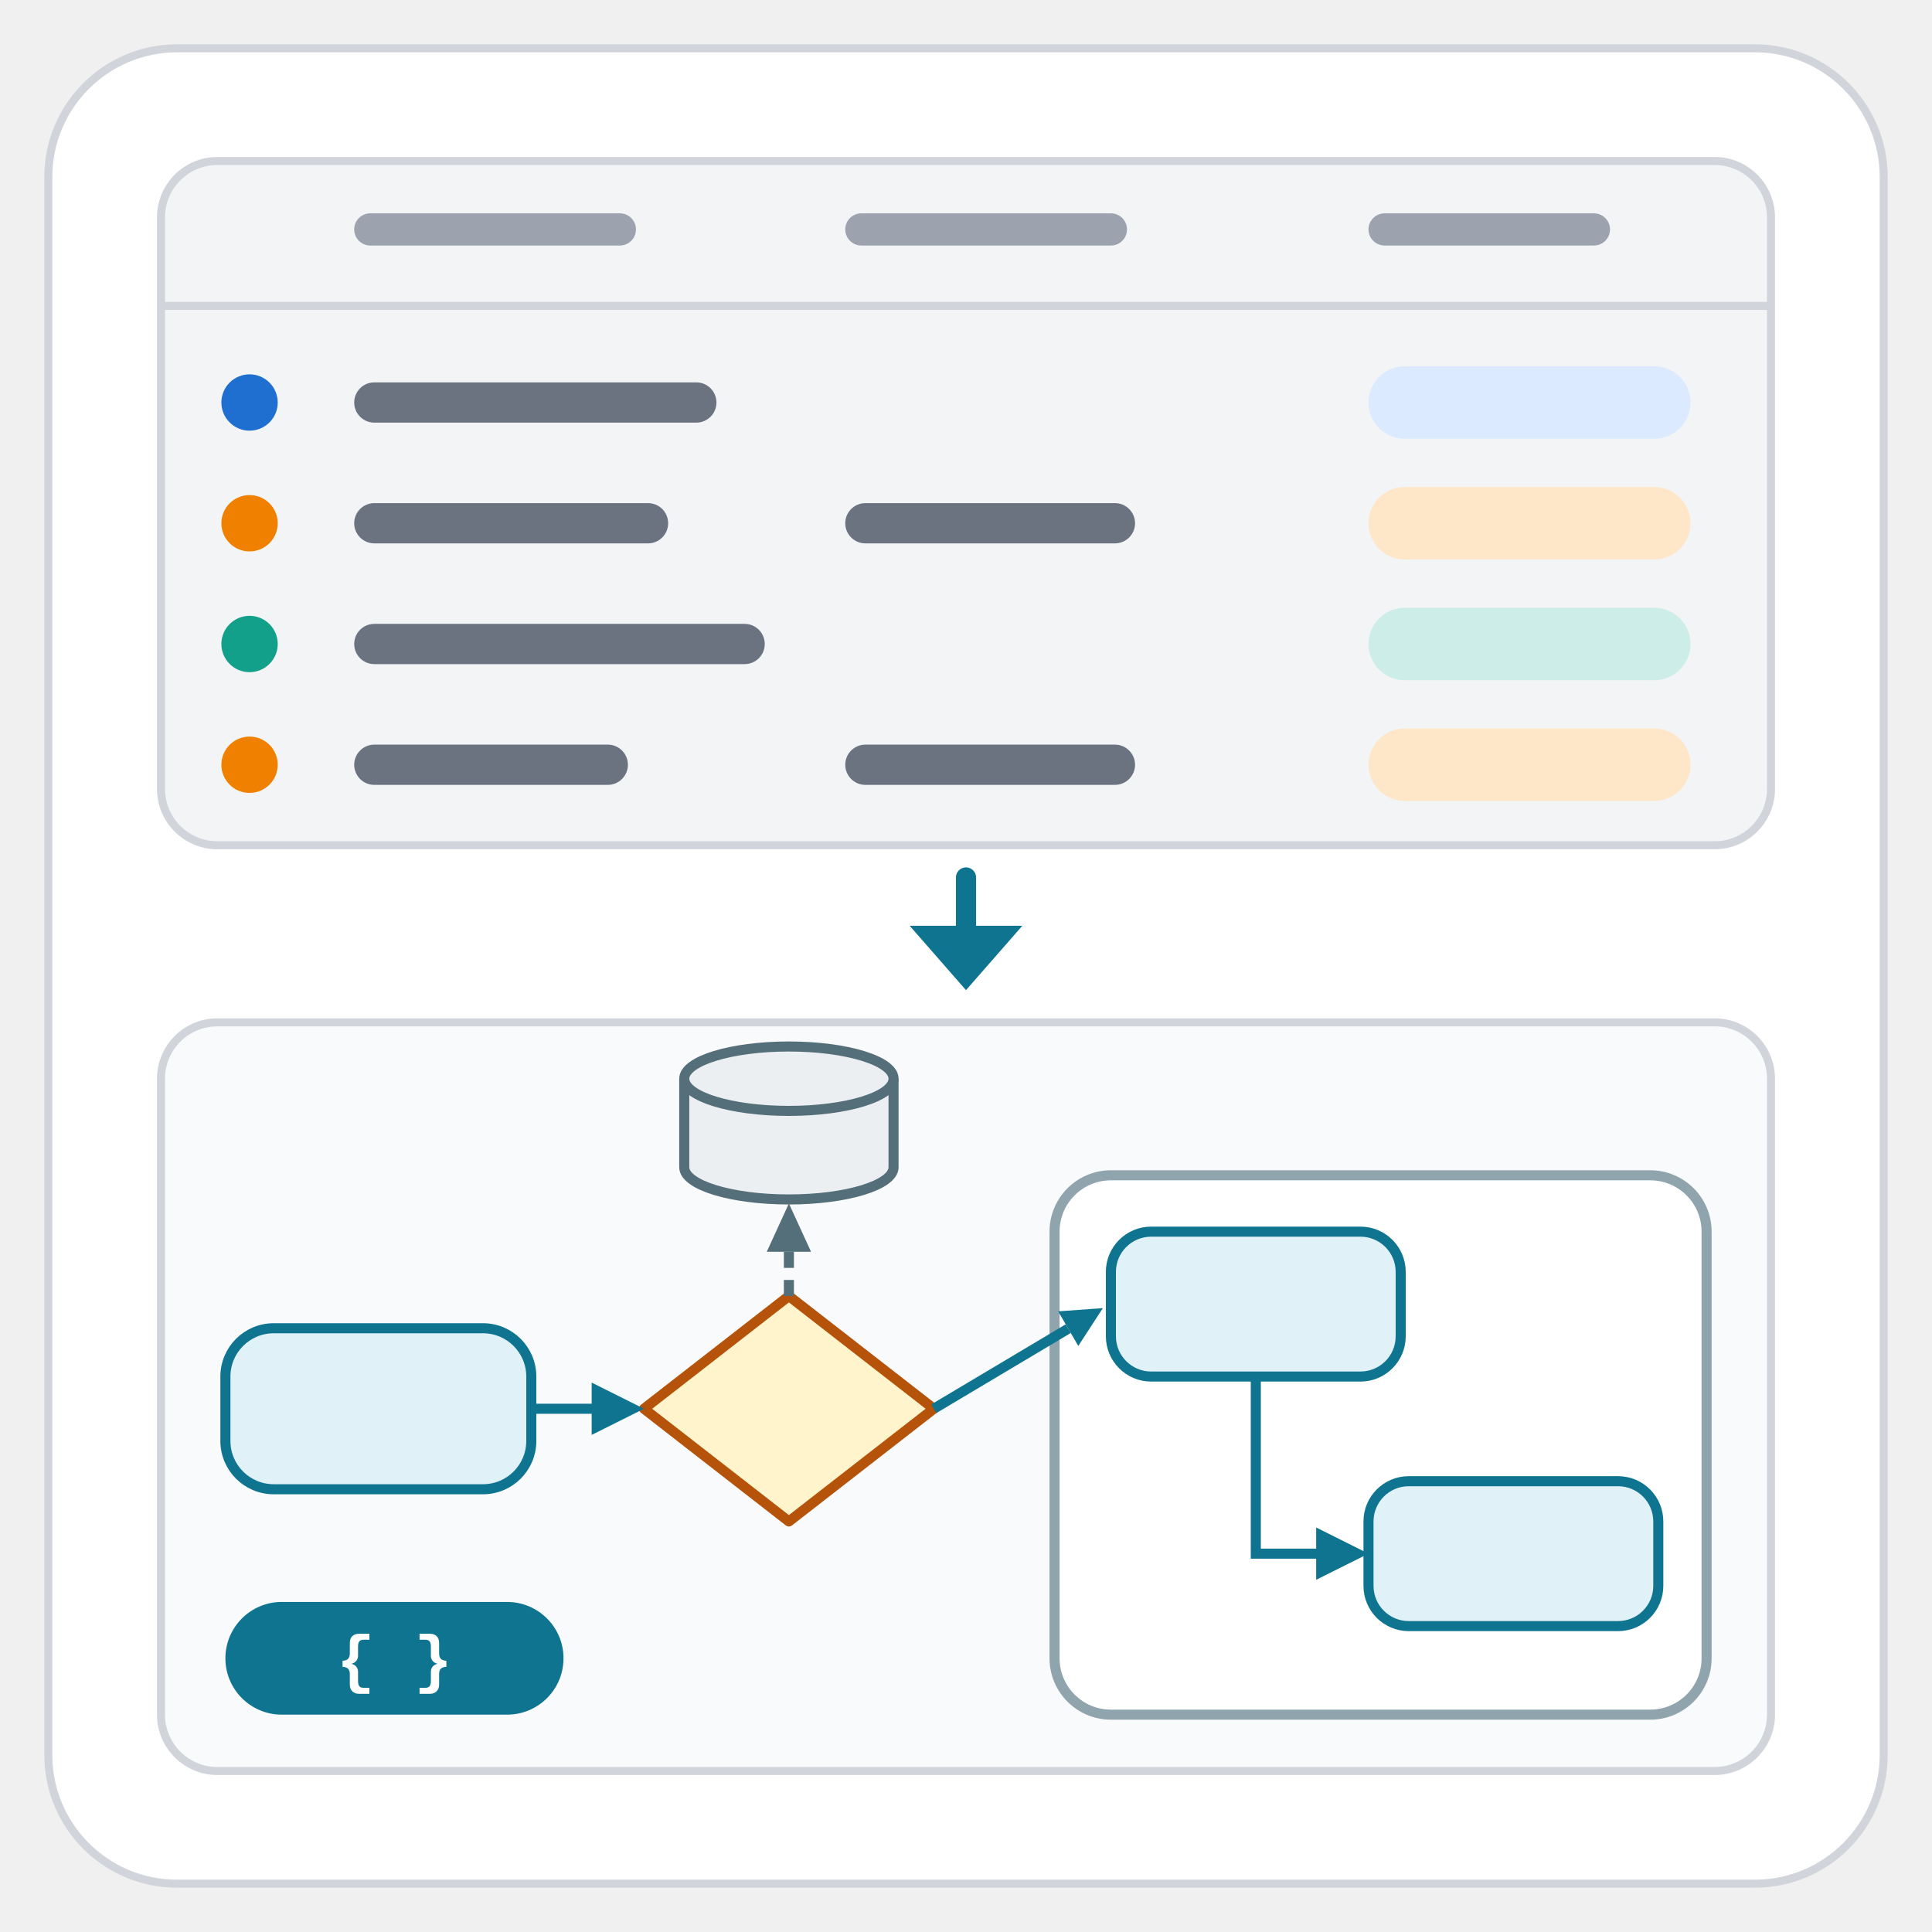
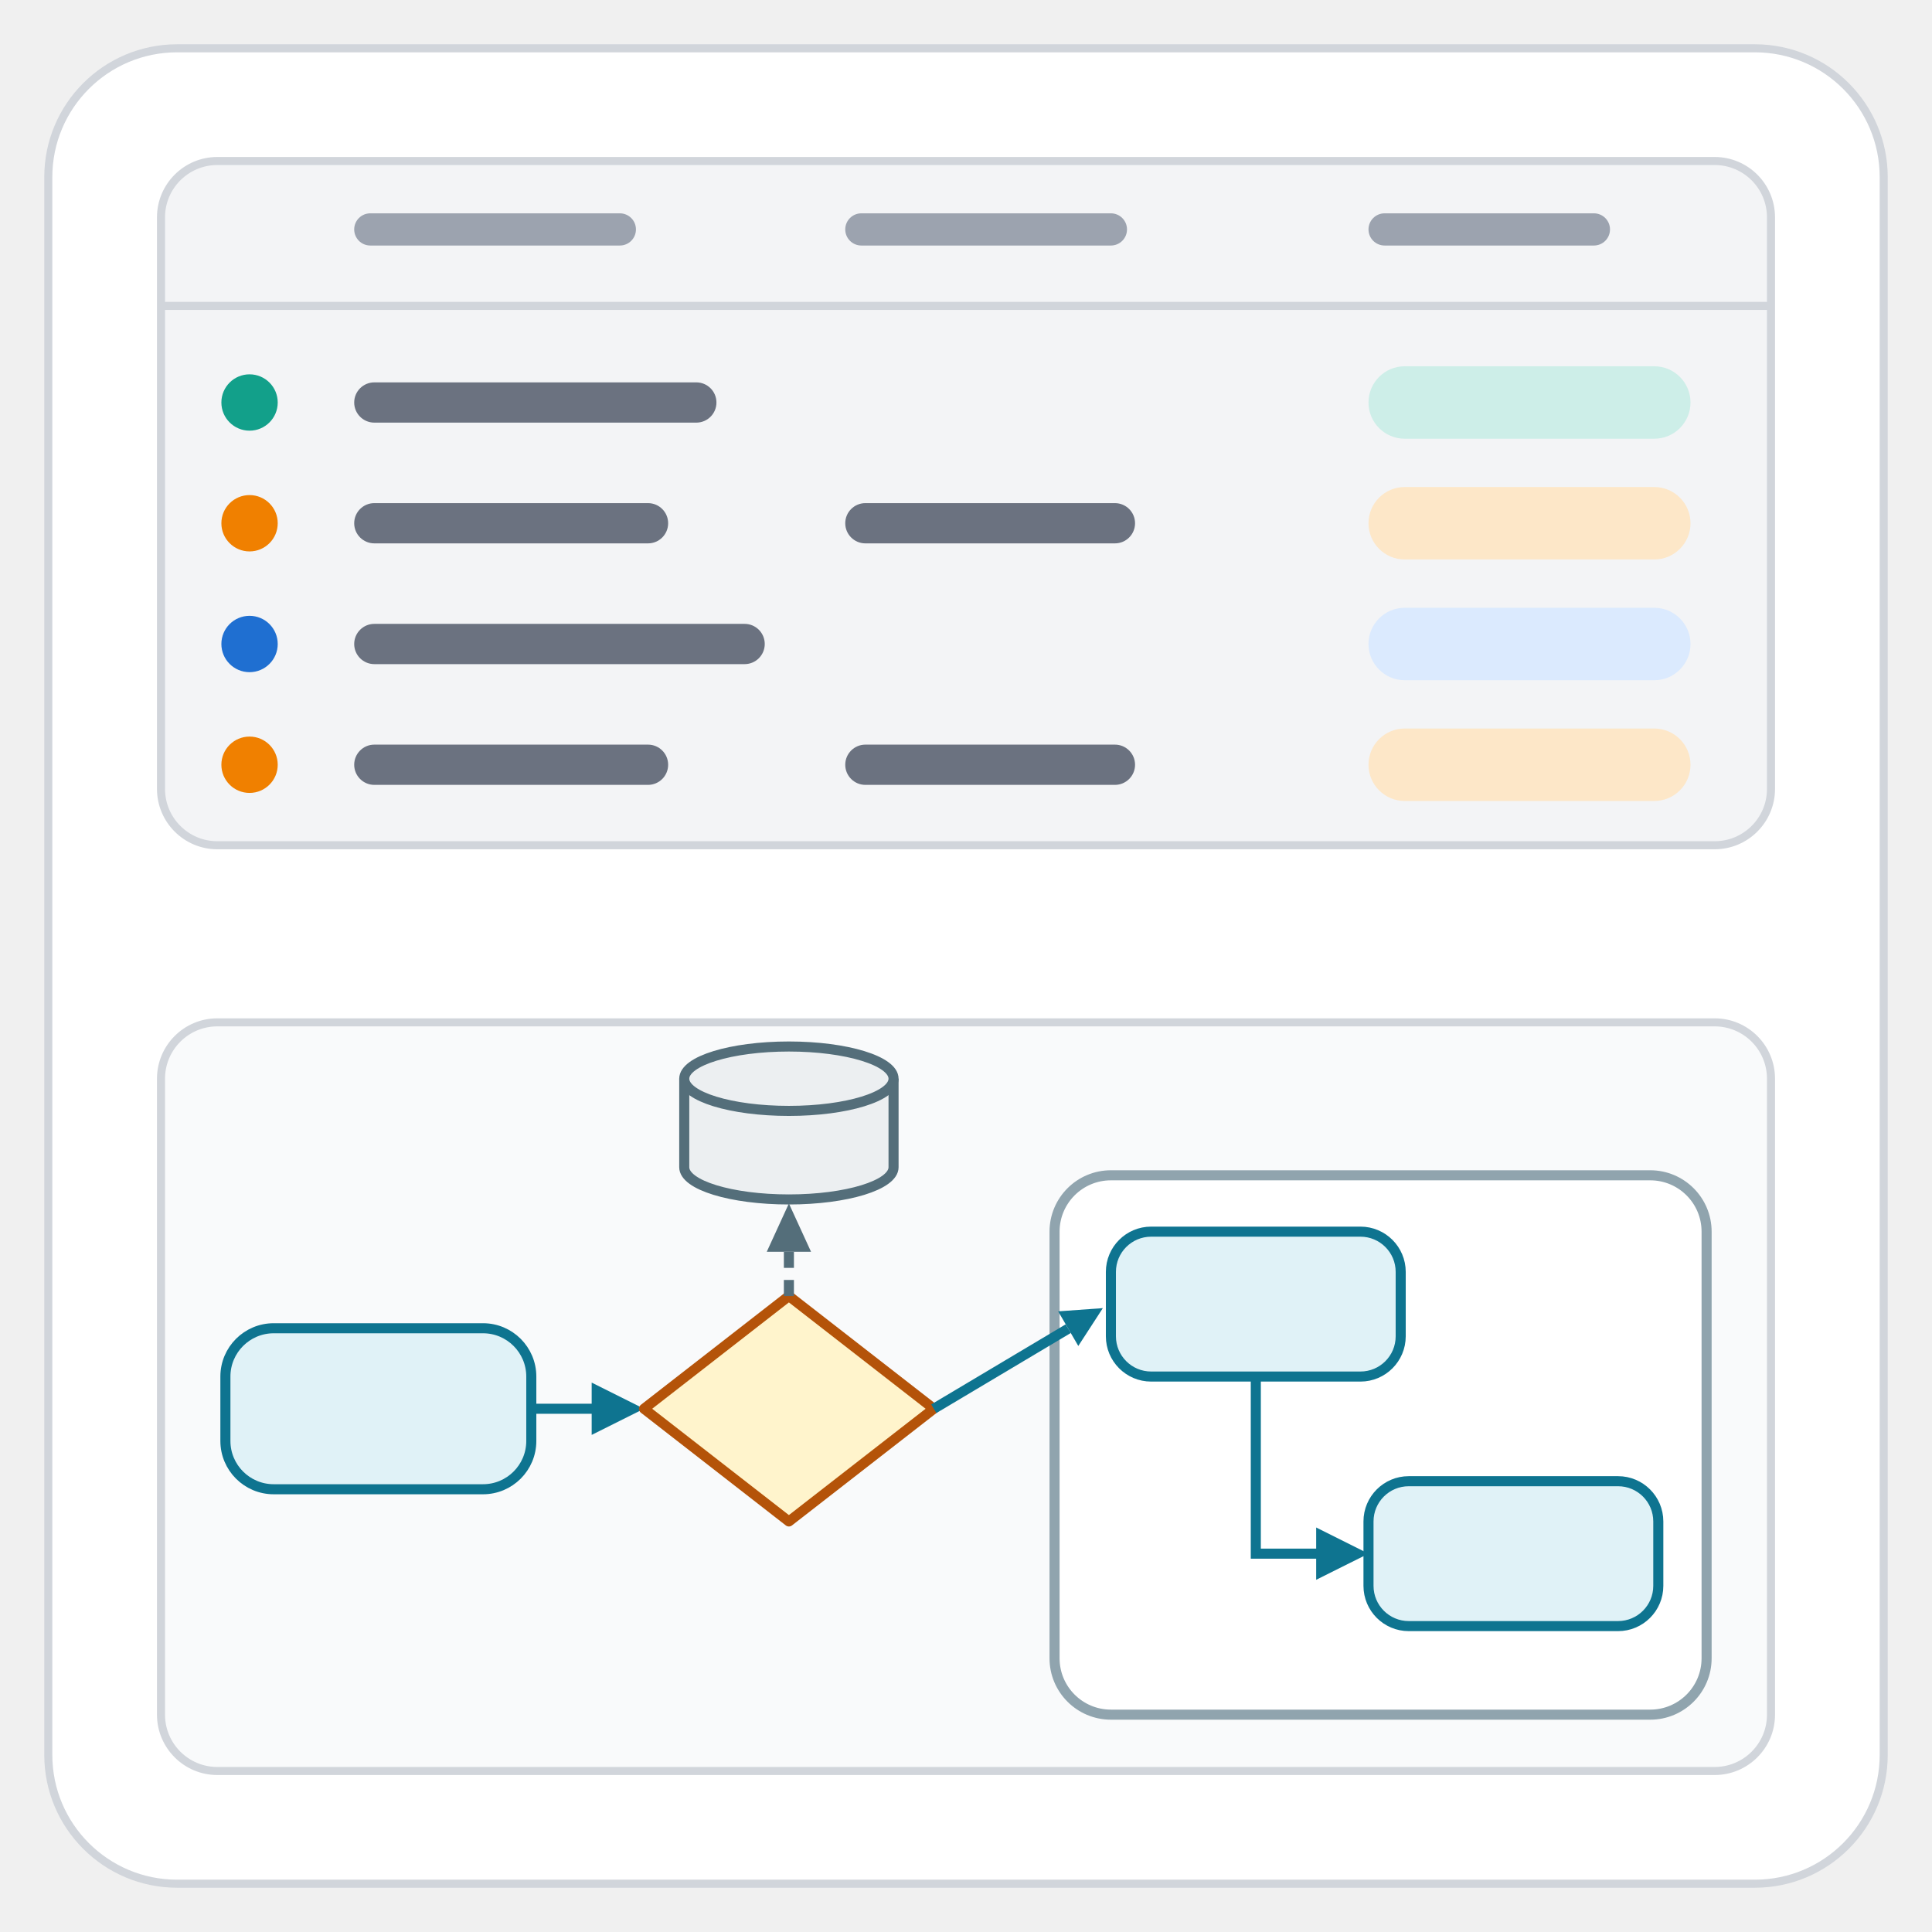
<svg xmlns="http://www.w3.org/2000/svg" width="480" height="480" viewBox="0 0 480 480" role="img" aria-label="Rows of data on top become a graph below">
  <style>
    .a{animation-duration:13.2s;animation-iteration-count:infinite;animation-timing-function:ease-out;transform-box:fill-box;transform-origin:center}
    .l{transform-origin:left center}
    @keyframes k0{0%,3.79%{opacity:0;transform:scale(0.55)}5.68%{opacity:1;transform:scale(1.12)}6.82%{transform:scale(1)}93.94%{opacity:1}97.73%,100%{opacity:0}}
    @keyframes k1{0%,5.30%{opacity:1;transform:scaleX(0)}8.33%{transform:scaleX(1)}93.94%{opacity:1;transform:scaleX(1)}97.73%,100%{opacity:0;transform:scaleX(1)}}
    @keyframes k2{0%,8.71%{opacity:0}10.98%{opacity:1}93.94%{opacity:1}97.73%,100%{opacity:0}}
    @keyframes k3{0%,11.36%{opacity:0;transform:scale(0.55)}13.26%{opacity:1;transform:scale(1.12)}14.39%{transform:scale(1)}93.94%{opacity:1}97.73%,100%{opacity:0}}
-     @keyframes k4{0%,18.18%{opacity:0;transform:scale(0.55)}20.08%{opacity:1;transform:scale(1.12)}21.21%{transform:scale(1)}93.94%{opacity:1}97.73%,100%{opacity:0}}
-     @keyframes k5{0%,19.70%{opacity:1;transform:scaleX(0)}22.73%{transform:scaleX(1)}93.94%{opacity:1;transform:scaleX(1)}97.73%,100%{opacity:0;transform:scaleX(1)}}
-     @keyframes k6{0%,23.11%{opacity:1;transform:scaleX(0)}26.14%{transform:scaleX(1)}93.94%{opacity:1;transform:scaleX(1)}97.73%,100%{opacity:0;transform:scaleX(1)}}
-     @keyframes k7{0%,26.52%{opacity:0}28.79%{opacity:1}93.94%{opacity:1}97.73%,100%{opacity:0}}
-     @keyframes k8{0%,29.17%{opacity:1;stroke-dashoffset:100}31.06%{stroke-dashoffset:0}93.94%{opacity:1;stroke-dashoffset:0}97.73%,100%{opacity:0;stroke-dashoffset:0}}
-     @keyframes k9{0%,30.68%{opacity:0}31.82%{opacity:1}93.94%{opacity:1}97.73%,100%{opacity:0}}
-     @keyframes k10{0%,31.44%{opacity:0;transform:scale(0.55)}33.33%{opacity:1;transform:scale(1.12)}34.47%{transform:scale(1)}93.94%{opacity:1}97.73%,100%{opacity:0}}
-     @keyframes k11{0%,37.88%{opacity:0;transform:scale(0.55)}39.77%{opacity:1;transform:scale(1.12)}40.91%{transform:scale(1)}93.94%{opacity:1}97.73%,100%{opacity:0}}
-     @keyframes k12{0%,39.39%{opacity:1;transform:scaleX(0)}42.42%{transform:scaleX(1)}93.94%{opacity:1;transform:scaleX(1)}97.73%,100%{opacity:0;transform:scaleX(1)}}
-     @keyframes k13{0%,42.80%{opacity:0}45.08%{opacity:1}93.94%{opacity:1}97.73%,100%{opacity:0}}
-     @keyframes k14{0%,45.45%{opacity:0}48.48%{opacity:1}93.94%{opacity:1}97.73%,100%{opacity:0}}
-     @keyframes k15{0%,48.86%{opacity:0;transform:scale(0.55)}50.76%{opacity:1;transform:scale(1.12)}51.89%{transform:scale(1)}93.94%{opacity:1}97.73%,100%{opacity:0}}
-     @keyframes k16{0%,54.55%{opacity:0;transform:scale(0.55)}56.44%{opacity:1;transform:scale(1.12)}57.58%{transform:scale(1)}93.94%{opacity:1}97.73%,100%{opacity:0}}
-     @keyframes k17{0%,56.06%{opacity:1;transform:scaleX(0)}59.09%{transform:scaleX(1)}93.94%{opacity:1;transform:scaleX(1)}97.73%,100%{opacity:0;transform:scaleX(1)}}
-     @keyframes k18{0%,59.47%{opacity:1;transform:scaleX(0)}62.50%{transform:scaleX(1)}93.94%{opacity:1;transform:scaleX(1)}97.73%,100%{opacity:0;transform:scaleX(1)}}
-     @keyframes k19{0%,62.88%{opacity:0}65.15%{opacity:1}93.94%{opacity:1}97.73%,100%{opacity:0}}
-     @keyframes k20{0%,65.53%{opacity:1;stroke-dashoffset:100}67.80%{stroke-dashoffset:0}93.94%{opacity:1;stroke-dashoffset:0}97.73%,100%{opacity:0;stroke-dashoffset:0}}
-     @keyframes k21{0%,67.42%{opacity:0}68.56%{opacity:1}93.94%{opacity:1}97.73%,100%{opacity:0}}
-     @keyframes k22{0%,68.18%{opacity:0;transform:scale(0.55)}70.08%{opacity:1;transform:scale(1.12)}71.21%{transform:scale(1)}93.94%{opacity:1}97.73%,100%{opacity:0}}
-     @keyframes k23{0%,70.45%{opacity:1;stroke-dashoffset:100}72.73%{stroke-dashoffset:0}93.94%{opacity:1;stroke-dashoffset:0}97.73%,100%{opacity:0;stroke-dashoffset:0}}
-     @keyframes k24{0%,72.35%{opacity:0}73.48%{opacity:1}93.94%{opacity:1}97.73%,100%{opacity:0}}
-     @keyframes k25{0%,75.76%{opacity:0;transform:scale(0.55)}77.65%{opacity:1;transform:scale(1.12)}78.79%{transform:scale(1)}93.94%{opacity:1}97.73%,100%{opacity:0}}
-     @keyframes k26{0%,78.03%{opacity:0}80.30%{opacity:1}93.94%{opacity:1}97.73%,100%{opacity:0}}
-     @keyframes k27{0%,82.58%{opacity:0;transform:scale(0.55)}84.85%{opacity:1;transform:scale(1.2)}86.36%{transform:scale(0.96)}87.50%{transform:scale(1)}92.42%{transform:scale(1)}93.94%{opacity:1}97.73%,100%{opacity:0}}
-     @keyframes k28{0%{transform:translateY(0)}10.91%{transform:translateY(0)}12.12%{transform:translateY(6px)}14.02%{transform:translateY(0)}29.09%{transform:translateY(0)}30.30%{transform:translateY(6px)}32.20%{transform:translateY(0)}45.38%{transform:translateY(0)}46.59%{transform:translateY(6px)}48.48%{transform:translateY(0)}62.80%{transform:translateY(0)}64.02%{transform:translateY(6px)}65.91%{transform:translateY(0)}100%{transform:translateY(0)}}
+     @keyframes k4{0%,22.73%{opacity:0;transform:scale(0.55)}24.62%{opacity:1;transform:scale(1.12)}25.76%{transform:scale(1)}93.94%{opacity:1}97.73%,100%{opacity:0}}
+     @keyframes k5{0%,24.24%{opacity:1;transform:scaleX(0)}27.27%{transform:scaleX(1)}93.94%{opacity:1;transform:scaleX(1)}97.73%,100%{opacity:0;transform:scaleX(1)}}
+     @keyframes k6{0%,27.65%{opacity:1;transform:scaleX(0)}30.68%{transform:scaleX(1)}93.94%{opacity:1;transform:scaleX(1)}97.73%,100%{opacity:0;transform:scaleX(1)}}
+     @keyframes k7{0%,31.06%{opacity:0}33.33%{opacity:1}93.94%{opacity:1}97.73%,100%{opacity:0}}
+     @keyframes k8{0%,33.71%{opacity:1;stroke-dashoffset:100}35.61%{stroke-dashoffset:0}93.94%{opacity:1;stroke-dashoffset:0}97.73%,100%{opacity:0;stroke-dashoffset:0}}
+     @keyframes k9{0%,35.23%{opacity:0}36.36%{opacity:1}93.94%{opacity:1}97.73%,100%{opacity:0}}
+     @keyframes k10{0%,35.98%{opacity:0;transform:scale(0.55)}37.88%{opacity:1;transform:scale(1.12)}39.02%{transform:scale(1)}93.94%{opacity:1}97.73%,100%{opacity:0}}
+     @keyframes k11{0%,41.67%{opacity:0;transform:scale(0.55)}43.56%{opacity:1;transform:scale(1.12)}44.70%{transform:scale(1)}93.94%{opacity:1}97.73%,100%{opacity:0}}
+     @keyframes k12{0%,43.18%{opacity:1;transform:scaleX(0)}46.21%{transform:scaleX(1)}93.94%{opacity:1;transform:scaleX(1)}97.73%,100%{opacity:0;transform:scaleX(1)}}
+     @keyframes k13{0%,46.59%{opacity:0}48.86%{opacity:1}93.94%{opacity:1}97.73%,100%{opacity:0}}
+     @keyframes k14{0%,49.24%{opacity:0;transform:scale(0.55)}51.14%{opacity:1;transform:scale(1.12)}52.27%{transform:scale(1)}93.94%{opacity:1}97.73%,100%{opacity:0}}
+     @keyframes k15{0%,60.61%{opacity:0;transform:scale(0.55)}62.50%{opacity:1;transform:scale(1.12)}63.64%{transform:scale(1)}93.94%{opacity:1}97.73%,100%{opacity:0}}
+     @keyframes k16{0%,62.12%{opacity:1;transform:scaleX(0)}65.15%{transform:scaleX(1)}93.94%{opacity:1;transform:scaleX(1)}97.73%,100%{opacity:0;transform:scaleX(1)}}
+     @keyframes k17{0%,65.53%{opacity:1;transform:scaleX(0)}68.56%{transform:scaleX(1)}93.94%{opacity:1;transform:scaleX(1)}97.73%,100%{opacity:0;transform:scaleX(1)}}
+     @keyframes k18{0%,68.94%{opacity:0}71.21%{opacity:1}93.94%{opacity:1}97.73%,100%{opacity:0}}
+     @keyframes k19{0%,71.59%{opacity:1;stroke-dashoffset:100}73.86%{stroke-dashoffset:0}93.94%{opacity:1;stroke-dashoffset:0}97.73%,100%{opacity:0;stroke-dashoffset:0}}
+     @keyframes k20{0%,73.48%{opacity:0}74.62%{opacity:1}93.94%{opacity:1}97.73%,100%{opacity:0}}
+     @keyframes k21{0%,75.76%{opacity:0}78.03%{opacity:1}93.94%{opacity:1}97.73%,100%{opacity:0}}
+     @keyframes k22{0%,78.79%{opacity:1;stroke-dashoffset:100}81.06%{stroke-dashoffset:0}93.94%{opacity:1;stroke-dashoffset:0}97.73%,100%{opacity:0;stroke-dashoffset:0}}
+     @keyframes k23{0%,80.68%{opacity:0}81.82%{opacity:1}93.94%{opacity:1}97.73%,100%{opacity:0}}
    @media (prefers-reduced-motion:reduce){.a{animation:none!important;opacity:1!important;transform:none!important;stroke-dashoffset:0!important}}
  </style>
  <rect x="12" y="12" width="456" height="456" rx="32" fill="#ffffff" stroke="#d1d5db" stroke-width="2" />
  <rect x="40" y="40" width="400" height="170" rx="14" fill="#f3f4f6" stroke="#d1d5db" stroke-width="2" />
  <rect x="88" y="53" width="70" height="8" rx="4" fill="#9ca3af" />
  <rect x="210" y="53" width="70" height="8" rx="4" fill="#9ca3af" />
  <rect x="340" y="53" width="60" height="8" rx="4" fill="#9ca3af" />
  <line x1="40" y1="76" x2="440" y2="76" stroke="#d1d5db" stroke-width="2" />
-   <circle class="a" style="animation-name:k0" cx="62" cy="100" r="7" fill="#1f6fd1" />
+   <circle class="a" style="animation-name:k0" cx="62" cy="100" r="7" fill="#12a08a" />
  <rect class="a l" style="animation-name:k1" x="88" y="95" width="90" height="10" rx="5" fill="#6b7280" />
-   <rect class="a" style="animation-name:k2" x="340" y="91" width="80" height="18" rx="9" fill="#dbeafe" />
+   <rect class="a" style="animation-name:k2" x="340" y="91" width="80" height="18" rx="9" fill="#cdeee8" />
  <circle class="a" style="animation-name:k4" cx="62" cy="130" r="7" fill="#f08000" />
  <rect class="a l" style="animation-name:k5" x="88" y="125" width="78" height="10" rx="5" fill="#6b7280" />
  <rect class="a l" style="animation-name:k6" x="210" y="125" width="72" height="10" rx="5" fill="#6b7280" />
  <rect class="a" style="animation-name:k7" x="340" y="121" width="80" height="18" rx="9" fill="#fde7c8" />
-   <circle class="a" style="animation-name:k11" cx="62" cy="160" r="7" fill="#12a08a" />
+   <circle class="a" style="animation-name:k11" cx="62" cy="160" r="7" fill="#1f6fd1" />
  <rect class="a l" style="animation-name:k12" x="88" y="155" width="102" height="10" rx="5" fill="#6b7280" />
-   <rect class="a" style="animation-name:k13" x="340" y="151" width="80" height="18" rx="9" fill="#cdeee8" />
-   <circle class="a" style="animation-name:k16" cx="62" cy="190" r="7" fill="#f08000" />
-   <rect class="a l" style="animation-name:k17" x="88" y="185" width="68" height="10" rx="5" fill="#6b7280" />
-   <rect class="a l" style="animation-name:k18" x="210" y="185" width="72" height="10" rx="5" fill="#6b7280" />
-   <rect class="a" style="animation-name:k19" x="340" y="181" width="80" height="18" rx="9" fill="#fde7c8" />
-   <line class="a" style="animation-name:k28" x1="240" y1="218" x2="240" y2="232" stroke="#0e7490" stroke-width="5" stroke-linecap="round" />
-   <polygon class="a" style="animation-name:k28" points="226,230 254,230 240,246" fill="#0e7490" />
+   <rect class="a" style="animation-name:k13" x="340" y="151" width="80" height="18" rx="9" fill="#dbeafe" />
+   <circle class="a" style="animation-name:k15" cx="62" cy="190" r="7" fill="#f08000" />
+   <rect class="a l" style="animation-name:k16" x="88" y="185" width="78" height="10" rx="5" fill="#6b7280" />
+   <rect class="a l" style="animation-name:k17" x="210" y="185" width="72" height="10" rx="5" fill="#6b7280" />
+   <rect class="a" style="animation-name:k18" x="340" y="181" width="80" height="18" rx="9" fill="#fde7c8" />
  <rect x="40" y="254" width="400" height="186" rx="14" fill="#f9fafb" stroke="#d1d5db" stroke-width="2" />
-   <rect class="a" style="animation-name:k14" x="262" y="292" width="162" height="134" rx="14" fill="#ffffff" stroke="#90a4ae" stroke-width="2.5" />
+   <rect class="a" style="animation-name:k3" x="262" y="292" width="162" height="134" rx="14" fill="#ffffff" stroke="#90a4ae" stroke-width="2.5" />
  <rect class="a" style="animation-name:k3" x="56" y="330" width="76" height="40" rx="12" fill="#e0f2f7" stroke="#0e7490" stroke-width="2.5" />
-   <polygon class="a" style="animation-name:k10" points="160,350 196,322 232,350 196,378" fill="#fff4cc" stroke="#b45309" stroke-width="2.5" stroke-linejoin="round" />
-   <path class="a" style="animation-name:k25" d="M170 268 V290 A26 8 0 0 0 222 290 V268" fill="#eceff1" stroke="#546e7a" stroke-width="2.5" />
-   <ellipse class="a" style="animation-name:k25" cx="196" cy="268" rx="26" ry="8" fill="#eceff1" stroke="#546e7a" stroke-width="2.5" />
-   <rect class="a" style="animation-name:k15" x="276" y="306" width="72" height="36" rx="10" fill="#e0f2f7" stroke="#0e7490" stroke-width="2.5" />
-   <rect class="a" style="animation-name:k22" x="340" y="368" width="72" height="36" rx="10" fill="#e0f2f7" stroke="#0e7490" stroke-width="2.5" />
+   <rect class="a" style="animation-name:k3" x="276" y="306" width="72" height="36" rx="10" fill="#e0f2f7" stroke="#0e7490" stroke-width="2.5" />
+   <rect class="a" style="animation-name:k3" x="340" y="368" width="72" height="36" rx="10" fill="#e0f2f7" stroke="#0e7490" stroke-width="2.5" />
  <line class="a" pathLength="100" stroke-dasharray="100" style="animation-name:k8" x1="132" y1="350" x2="148" y2="350" stroke="#0e7490" stroke-width="2.5" />
  <polygon class="a" style="animation-name:k9" points="160,350 147,343.5 147,356.5" fill="#0e7490" />
-   <line class="a" pathLength="100" stroke-dasharray="100" style="animation-name:k20" x1="232" y1="350" x2="265.4" y2="330.1" stroke="#0e7490" stroke-width="2.5" />
-   <polygon class="a" style="animation-name:k21" points="274,325 267.9,334.4 262.9,325.8" fill="#0e7490" />
-   <line class="a" style="animation-name:k26" x1="196" y1="322" x2="196" y2="311" stroke="#546e7a" stroke-width="2.5" stroke-dasharray="4 3" />
-   <polygon class="a" style="animation-name:k26" points="196,299 190.5,311 201.5,311" fill="#546e7a" />
-   <path class="a" pathLength="100" stroke-dasharray="100" style="animation-name:k23" d="M312 342 V386 H328" fill="none" stroke="#0e7490" stroke-width="2.5" />
-   <polygon class="a" style="animation-name:k24" points="340,386 327,379.5 327,392.5" fill="#0e7490" />
-   <rect class="a" style="animation-name:k27" x="56" y="398" width="84" height="28" rx="14" fill="#0e7490" />
-   <text class="a" style="animation-name:k27" x="98" y="417.5" text-anchor="middle" font-family="Consolas, 'Courier New', monospace" font-size="16" font-weight="bold" fill="#ffffff">{ }</text>
+   <polygon class="a" style="animation-name:k10" points="160,350 196,322 232,350 196,378" fill="#fff4cc" stroke="#b45309" stroke-width="2.5" stroke-linejoin="round" />
+   <g class="a" style="animation-name:k14">
+     <path d="M170 268 V290 A26 8 0 0 0 222 290 V268" fill="#eceff1" stroke="#546e7a" stroke-width="2.5" />
+     <ellipse cx="196" cy="268" rx="26" ry="8" fill="#eceff1" stroke="#546e7a" stroke-width="2.5" />
+   </g>
+   <line class="a" pathLength="100" stroke-dasharray="100" style="animation-name:k19" x1="232" y1="350" x2="265.4" y2="330.1" stroke="#0e7490" stroke-width="2.5" />
+   <polygon class="a" style="animation-name:k20" points="274,325 267.9,334.4 262.9,325.8" fill="#0e7490" />
+   <g class="a" style="animation-name:k21">
+     <line x1="196" y1="322" x2="196" y2="311" stroke="#546e7a" stroke-width="2.5" stroke-dasharray="4 3" />
+     <polygon points="196,299 190.5,311 201.5,311" fill="#546e7a" />
+   </g>
+   <path class="a" pathLength="100" stroke-dasharray="100" style="animation-name:k22" d="M312 342 V386 H328" fill="none" stroke="#0e7490" stroke-width="2.5" />
+   <polygon class="a" style="animation-name:k23" points="340,386 327,379.5 327,392.5" fill="#0e7490" />
</svg>
